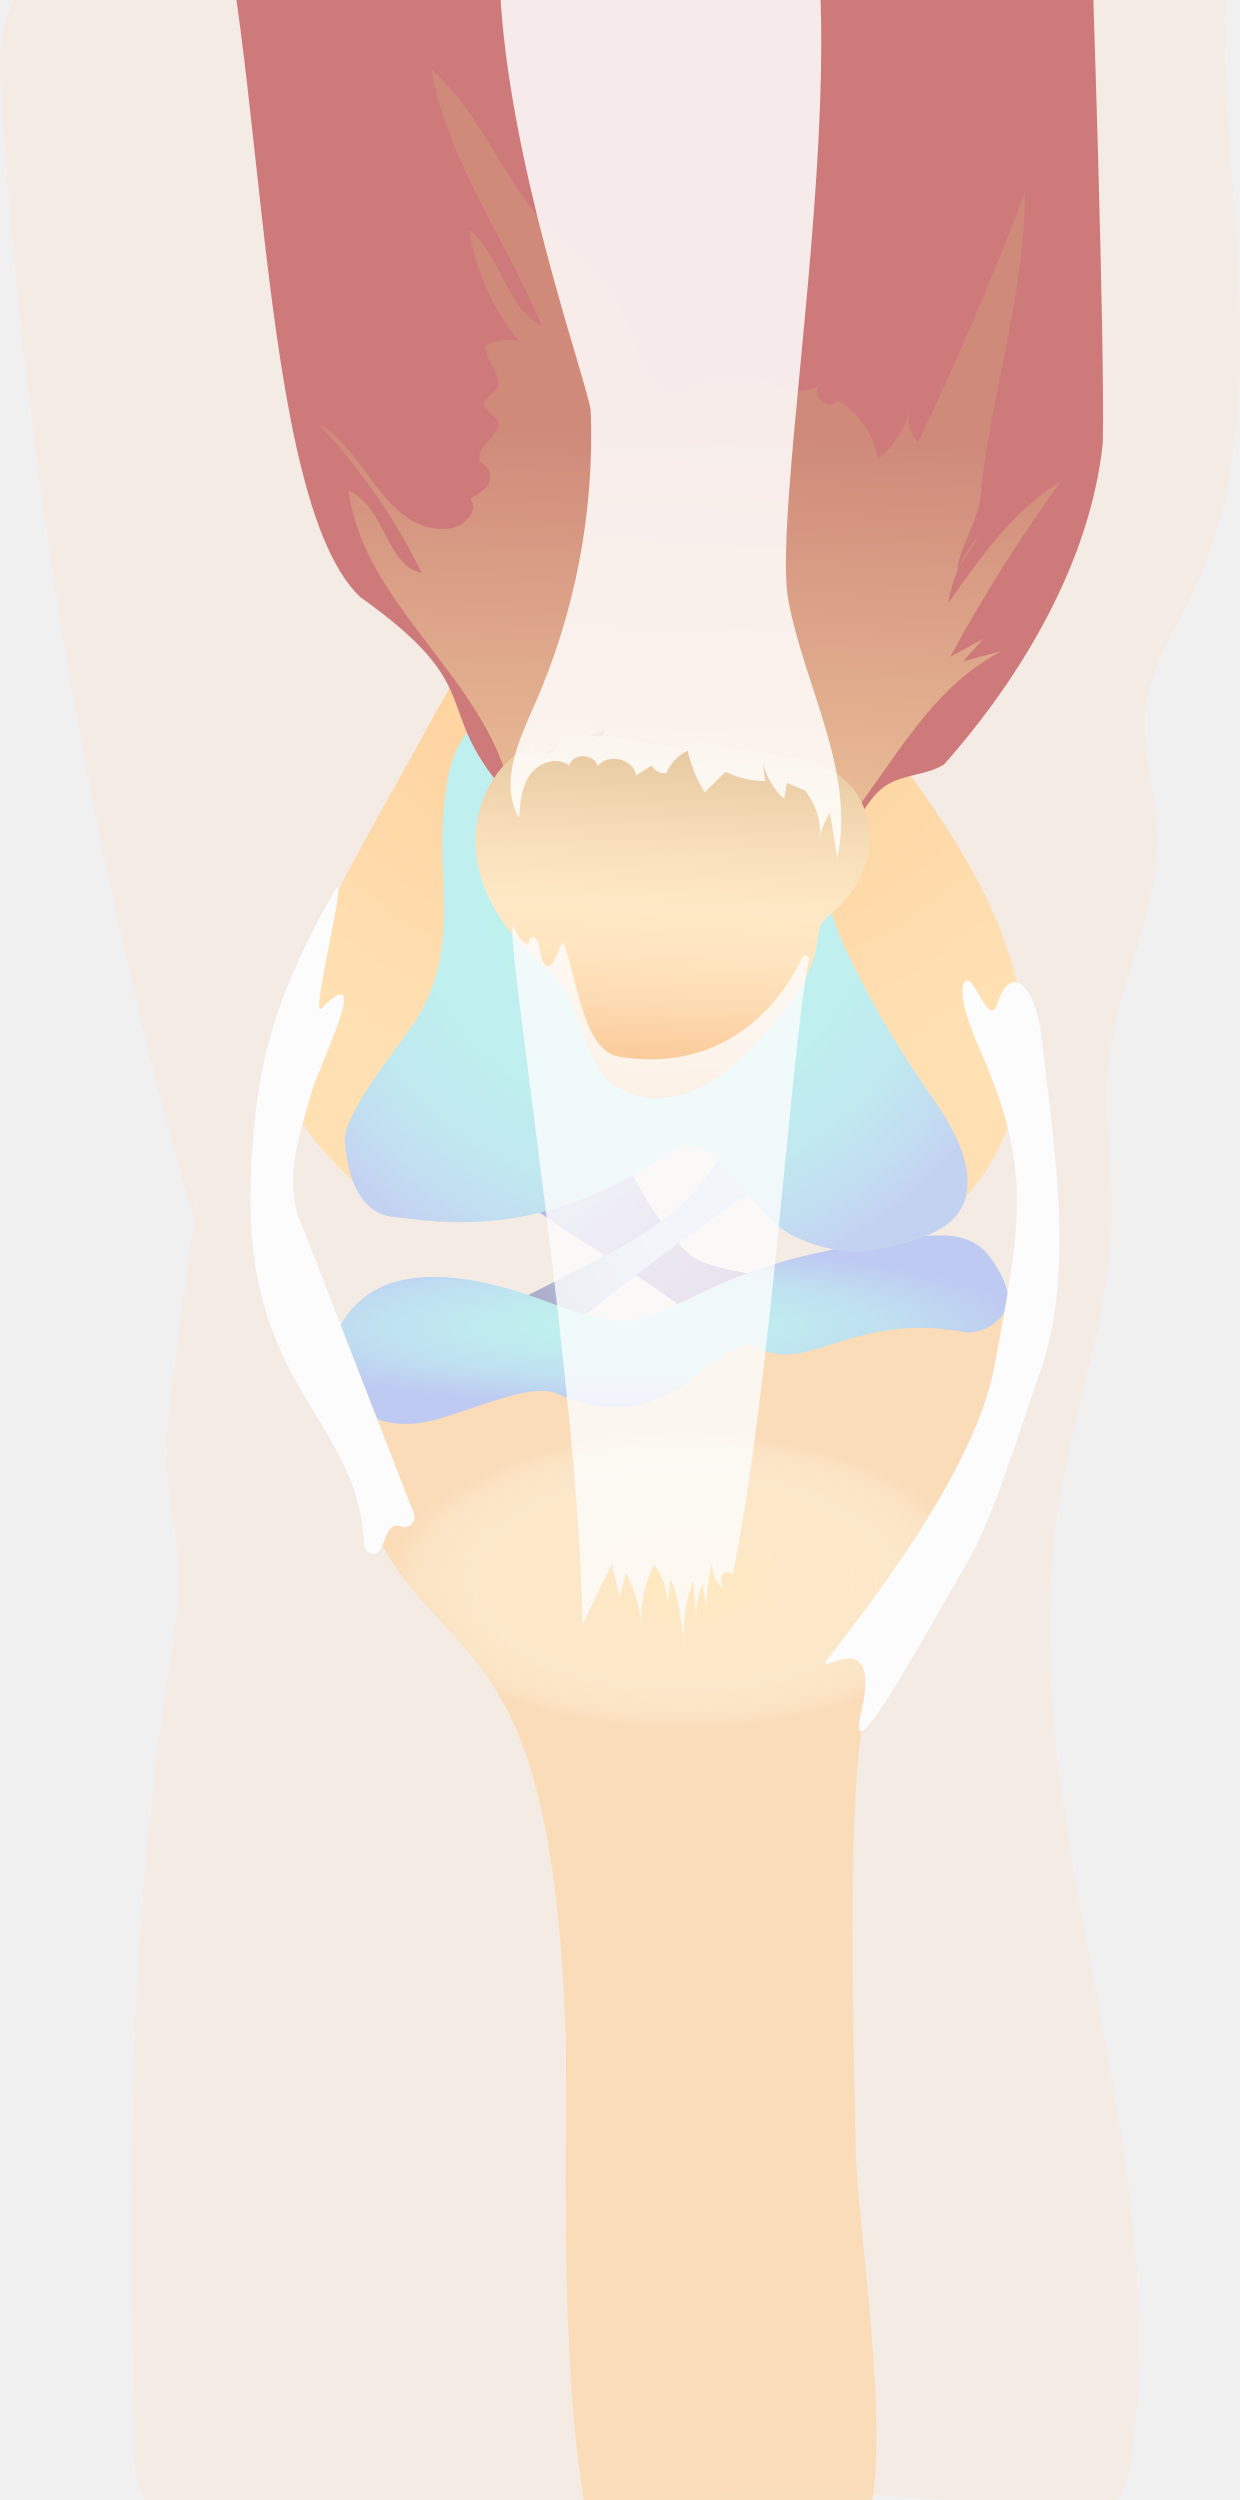
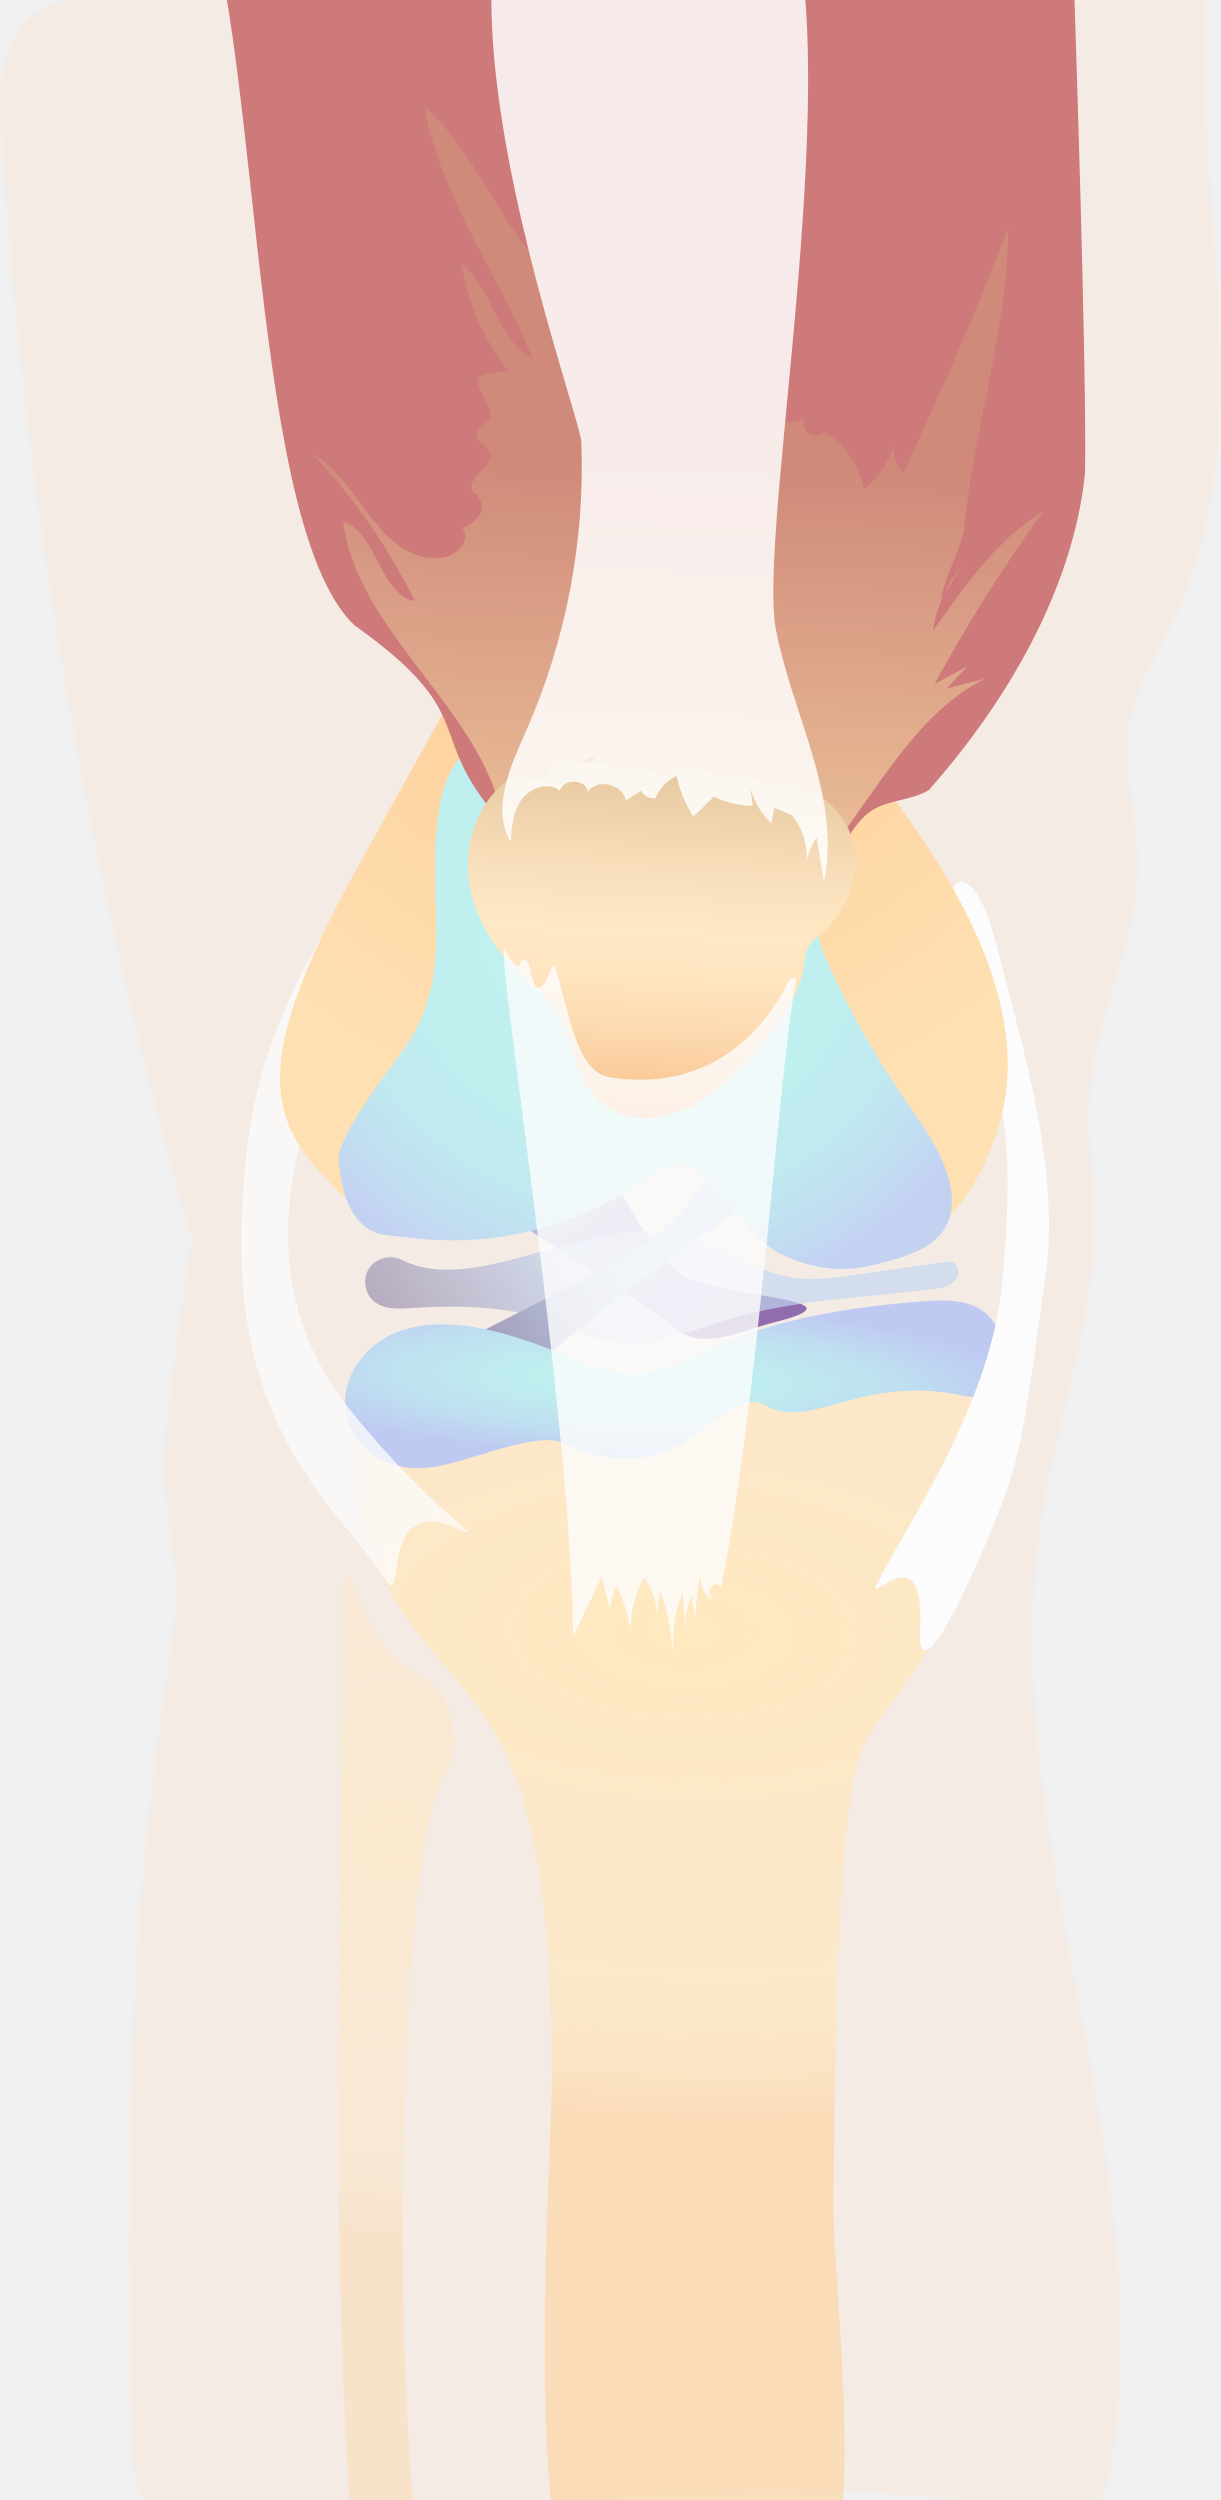
- <svg xmlns="http://www.w3.org/2000/svg" version="1.1" id="Leg" x="0" y="0" viewBox="0 0 574.3 1157.9" xml:space="preserve">
-   <style>
-     .st7{fill:#fcfcfc}
-   </style>
-   <path d="M.3 40.2C11.1 217.6 41.2 393.9 89.8 565c1.1-7.3 2.3-14.7 3.4-22-3.8 27-7.5 54.1-11.3 81.1-2.9 20.4-5.7 41-4.1 61.6 1.1 14.3 4.4 28.3 4.8 42.7.5 14.4-1.9 28.7-4.1 43-6.6 42.9-11.2 86.2-14 129.5-4.9 77.2-3.7 154.7-2.5 232.1.1 9.5.6 19.9 6.8 27.1 6.5 7.5 17.3 9.3 27.2 10.2 64.7 5.8 129.4-6.8 194.2-12.3 67.4-5.7 135.4-3.7 202.3 6 6.8 1 14.2 1.9 20.1-1.5 7.6-4.3 9.9-14 11.2-22.6 21.9-148-56.9-297.6-33-445.3 7.2-44.5 23.7-87.7 24.1-132.7.3-23.5-3.8-47-1.3-70.3 3.9-35.6 23-68.8 22.2-104.6-.5-20.8-7.7-41.6-4.5-62.1 2.8-17.5 12.9-32.9 20.6-48.9 44.7-93.1 7.2-203.5 17-306.3.7-7.7.6-17.5-6.5-20.7-2.7-1.2-5.7-1.1-8.6-.9l-479.1 27c-18.4 1-37.4 2.3-53.6 10.9C4.9-5.6-1.5 11.5.3 40.2z" opacity=".278" fill="#ffe0c9" id="Leg_background" />
+ <svg xmlns="http://www.w3.org/2000/svg" x="0px" y="0px" viewBox="0 0 574.35 1176.84">
+   <path d="M.28 57.95c10.86 177.47 40.93 353.76 89.49 524.8 1.13-7.34 2.26-14.68 3.38-22.02-3.77 27.03-7.55 54.06-11.32 81.1-2.85 20.41-5.7 41.02-4.1 61.56 1.11 14.27 4.37 28.34 4.83 42.65.46 14.4-1.93 28.71-4.11 42.95-6.56 42.93-11.22 86.15-13.97 129.49-4.9 77.23-3.71 154.71-2.53 232.09.15 9.53.6 19.91 6.82 27.13 6.49 7.53 17.3 9.34 27.2 10.23 64.71 5.83 129.45-6.77 194.19-12.26 67.37-5.72 135.4-3.71 202.31 5.96 6.78.98 14.16 1.94 20.1-1.48 7.56-4.35 9.9-14.01 11.17-22.64 21.88-148.01-56.91-297.62-32.98-445.32 7.2-44.47 23.65-87.67 24.14-132.71.26-23.45-3.84-46.96-1.3-70.28 3.87-35.56 22.98-68.84 22.18-104.6-.47-20.83-7.74-41.56-4.48-62.14 2.78-17.53 12.88-32.86 20.57-48.86 44.73-93.08 7.15-203.51 16.95-306.31.74-7.72.63-17.53-6.45-20.71-2.65-1.19-5.67-1.05-8.57-.88-159.69 9-319.37 18-479.06 27C56.41-6.27 37.39-5.06 21.16 3.56S-1.47 29.32.28 57.95z" opacity=".278" fill="#ffe0c9" id="Leg_background" />
+   <g id="Fibula">
+     <radialGradient id="SVGID_1_" cx="186.718" cy="865.546" r="186.172" gradientUnits="userSpaceOnUse">
+       <stop offset="0" stop-color="#ffe9bf" />
+       <stop offset="0.352" stop-color="#ffe7bf" stop-opacity=".769" />
+       <stop offset="0.712" stop-color="#ffe6bd" stop-opacity=".681" />
+       <stop offset="0.841" stop-color="#ffe2b6" stop-opacity=".65" />
+       <stop offset="0.933" stop-color="#ffdbab" stop-opacity=".628" />
+       <stop offset="1" stop-color="#ffd29c" stop-opacity=".612" />
+     </radialGradient>
+     <path d="M201.03 791.34c14.73 8.27 14.85 34.68 8.88 43.18-21.33 30.35-28.18 265.54-9.76 396.78 2.17 10.64-.58 23.31-13.07 22.29-5.64.33-12.07.37-15.95-3.74-18.76-163.25-8.92-332.07-10.37-497.21.04-3.99.57-8.81 4.17-10.53 12.29 33.9 22.45 41.56 36.1 49.23z" opacity=".588" fill="url(#SVGID_1_)" />
+   </g>
  <g id="ACL_and_PCL">
-     <linearGradient id="SVGID_1_" gradientUnits="userSpaceOnUse" x1="261.457" y1="493.892" x2="333.753" y2="404.968" gradientTransform="matrix(1 0 0 -1 0 1010.319)">
+     <linearGradient id="All_1_" gradientUnits="userSpaceOnUse" x1="261.447" y1="534.208" x2="333.743" y2="623.131">
      <stop offset="0" stop-color="#c3d7f1" />
      <stop offset="1" stop-color="#926dad" />
    </linearGradient>
-     <path d="M175.1 442.7c4.3 34.2 22.1 66 45 93s71.3 49.9 99.2 72.6c11.9 9.7 30.3.1 45.5-3.8 47.4-11.9-32.2-11-45.5-23.5-35-32.8-55.5-112.4-74.2-155.3 12 13.5-3 35.6-21.5 38.5-18.7 3.1-36.7-6.1-48.5-21.5z" fill="url(#SVGID_1_)" />
-     <linearGradient id="SVGID_2_" gradientUnits="userSpaceOnUse" x1="282.257" y1="466.739" x2="166.529" y2="395.222" gradientTransform="matrix(1 0 0 -1 0 1010.319)">
+     <path id="All" d="M175.05 460.52c4.3 34.22 22.07 66 44.99 93.05s71.33 49.9 99.18 72.58c11.9 9.7 30.27.08 45.54-3.75 47.4-11.89-32.17-11-45.54-23.51-35.04-32.8-55.5-112.38-74.2-155.25 12.03 13.48-2.99 35.58-21.55 38.52s-36.57-6.27-48.42-21.64z" fill="url(#All_1_)" />
+     <linearGradient id="Slime_1_" gradientUnits="userSpaceOnUse" x1="285.68" y1="615.659" x2="184.388" y2="678.255">
      <stop offset="0" stop-color="#c3d7f1" />
-       <stop offset=".003" stop-color="#c3d7f1" />
-       <stop offset=".68" stop-color="#9e96b5" />
+       <stop offset="2.952039e-03" stop-color="#c3d7f1" />
+       <stop offset="0.68" stop-color="#9e96b5" />
      <stop offset="1" stop-color="#907d9e" />
    </linearGradient>
-     <path d="M340.1 436.9c17.6 41.9 7.4 93.9-28.3 124.3-12.9 11-28.5 18.9-43.9 26.8-20.8 10.6-41.6 21.2-62.5 31.8 9.8-1.1 19.7-2.1 29.5-2.9-.7 7.9 2.9 16 9.4 21.1 5.4-11.3 15.7-19.8 25.7-28 47.5-38.8 97.6-71.8 150.5-106.9 3.5-2.3 7.8-4.3 9-8.1.8-2.5.1-5.2-.2-7.8-.8-7.6 1.7-15.4 7-21.3-33.7-10.2-67.4-20.3-96.2-29z" fill="url(#SVGID_2_)" />
-   </g>
-   <g id="Tibia">
-     <radialGradient id="SVGID_3_" cx="316.374" cy="355.784" r="136.986" gradientTransform="matrix(1 0 0 -.5089 0 913.4546)" gradientUnits="userSpaceOnUse">
-       <stop offset="0" stop-color="#ffe9bf" />
-       <stop offset=".352" stop-color="#ffe7bf" stop-opacity=".769" />
-       <stop offset=".712" stop-color="#ffe6bd" stop-opacity=".681" />
-       <stop offset=".841" stop-color="#ffe2b6" stop-opacity=".65" />
-       <stop offset=".933" stop-color="#ffdbab" stop-opacity=".628" />
-       <stop offset="1" stop-color="#ffd29c" stop-opacity=".612" />
-     </radialGradient>
-     <path d="M175 618.5c-23.1 15.3-16.1 56.3-6.8 79.1 33.2 81 86.9 45.2 93.8 244.8 1.4 40.7-8 258.3 32.5 263.4 94 11.7 17.1-23.6 95.9-26.2 31.1-1 5.9-149.6 5.9-184.5 0-24.5-6.1-176.2 6.4-210.5 7.8-21.5 44-49.7 67.2-145.2 5.5-22.7-10-58.6-33.3-58.4-61.5.6-87 33.6-121.7 43.3-67.8 27-76-32.8-139.9-5.8z" fill="url(#SVGID_3_)" />
-     <radialGradient id="SVGID_4_" cx="290.656" cy="747.435" r="184.491" gradientTransform="matrix(1 0 0 -.199 0 762.9738)" gradientUnits="userSpaceOnUse">
-       <stop offset="0" stop-color="#bff2ef" />
-       <stop offset=".305" stop-color="#bfedef" />
-       <stop offset=".648" stop-color="#bfe0f0" />
-       <stop offset="1" stop-color="#bfcaf2" />
-     </radialGradient>
-     <path d="M164.9 604.2c18.9-18.9 53.2-15.1 91.5-.2 62.4 24.3 42.5-17.2 167-31 10.4-1.2 21.9-2 30.3 4.3 6 4.5 14.2 18.3 13.2 25.6-1.2 8.7-12.1 15.6-20.8 14-49.9-9.4-72.2 19.4-94.4 7.5-20-10.8-37.7 45.8-93.7 21.1-12.1-5.3-38 7.3-57.3 12.3-39.6 10.3-61-28.3-35.8-53.6z" fill="url(#SVGID_4_)" />
+     <path id="Slime" d="M188.94 592.99c-5.19-2.62-12.23-.66-15.32 4.26-3.1 4.92-1.81 12.11 2.8 15.66 4.59 3.53 10.95 3.23 16.72 2.87 21.82-1.36 44.18-1.23 64.91 5.71 10.47 3.5 20.49 8.73 31.42 10.24 18.28 2.54 36.1-5.51 53.79-10.78 31.1-9.26 63.98-10.05 96.18-14.12 3.62-.46 7.54-1.11 10.02-3.79 2.48-2.68 2.09-8.04-1.43-9-1.06-.29-2.17-.13-3.26.02-14.03 2.01-28.06 4.02-42.09 6.04-9.29 1.33-18.71 2.67-28.01 1.5-22.18-2.78-40.84-19.28-63.04-21.93-14.19-1.7-28.32 2.45-42.24 5.68-26.84 6.23-57.17 19.38-80.45 7.64z" opacity=".671" fill="url(#Slime_1_)" />
+     <linearGradient id="Pol_1_" gradientUnits="userSpaceOnUse" x1="282.255" y1="561.356" x2="166.528" y2="632.873">
+       <stop offset="0" stop-color="#c3d7f1" />
+       <stop offset="2.952039e-03" stop-color="#c3d7f1" />
+       <stop offset="0.68" stop-color="#9e96b5" />
+       <stop offset="1" stop-color="#907d9e" />
+     </linearGradient>
+     <path id="Pol" d="M340.1 454.71c17.56 41.93 7.37 93.93-28.29 124.26-12.94 11.01-28.49 18.94-43.87 26.76-20.82 10.59-41.63 21.17-62.45 31.76 9.82-1.1 19.66-2.07 29.51-2.91-.71 7.87 2.91 15.98 9.41 21.06 5.42-11.29 15.69-19.8 25.66-27.95 47.52-38.82 97.6-71.81 150.5-106.88 3.51-2.33 7.82-4.25 9.01-8.09.78-2.52.11-5.21-.18-7.82-.84-7.57 1.73-15.41 6.95-21.25-33.72-10.14-67.42-20.3-96.25-28.94z" fill="url(#Pol_1_)" />
  </g>
  <g id="LCL_x2C__articular_cart.">
-     <g id="Layer_7">
-       <radialGradient id="SVGID_5_" cx="303.092" cy="757.196" r="258.551" gradientTransform="matrix(1 0 0 -1 0 1010.319)" gradientUnits="userSpaceOnUse">
+     <g id="Tibia">
+       <radialGradient id="SVGID_2_" cx="316.64" cy="785.284" r="453.382" gradientTransform="matrix(.9994 .0338 -.0172 .5086 18.2539 358.1679)" gradientUnits="userSpaceOnUse">
+         <stop offset="0" stop-color="#ffe9bf" />
+         <stop offset="0.352" stop-color="#ffe7bf" stop-opacity=".769" />
+         <stop offset="0.712" stop-color="#ffe6bd" stop-opacity=".681" />
+         <stop offset="0.841" stop-color="#ffe2b6" stop-opacity=".65" />
+         <stop offset="0.933" stop-color="#ffdbab" stop-opacity=".628" />
+         <stop offset="1" stop-color="#ffd29c" stop-opacity=".612" />
+       </radialGradient>
+       <path d="M183.79 649.71c-23.59 14.47-18.02 55.7-9.43 78.82 30.48 82.1 85.32 48.15 85.46 247.84.03 40.77-16.68 257.92 23.58 264.33 93.52 14.9 17.86-22.98 96.71-22.91 31.1.03 10.98-149.34 12.16-184.2.83-24.49-.12-176.28 13.52-210.18 8.54-21.21 45.67-48.14 72.11-142.8 6.28-22.49-7.97-58.87-31.31-59.45-61.53-1.53-88.08 30.63-123.08 39.12h-.01c-68.77 24.59-74.98-35.4-139.71-10.57z" fill="url(#SVGID_2_)" />
+       <radialGradient id="Cartilage-down_1_" cx="290.923" cy="695.278" r="184.491" gradientTransform="matrix(.9994 .0338 -.00673 .1989 13.4158 501.2011)" gradientUnits="userSpaceOnUse">
+         <stop offset="0" stop-color="#bff2ef" />
+         <stop offset="0.305" stop-color="#bfedef" />
+         <stop offset="0.648" stop-color="#bfe0f0" />
+         <stop offset="1" stop-color="#bfcaf2" />
+       </radialGradient>
+       <path id="Cartilage-down" d="M174.16 635.08c19.55-18.28 53.7-13.32 91.42 2.85 61.5 26.36 43.03-15.76 167.93-25.29 10.43-.8 21.97-1.27 30.14 5.27 5.8 4.65 13.58 18.73 12.3 26.05-1.52 8.69-12.63 15.19-21.24 13.27-49.59-11.07-72.79 16.98-94.62 4.28-19.64-11.43-39.25 44.47-94.33 17.96-11.9-5.73-38.21 5.96-57.67 10.35-39.86 8.98-59.99-30.38-33.93-54.74z" fill="url(#Cartilage-down_1_)" />
+     </g>
+     <path id="Left-joint" d="M141.24 495.69c29.14-19.34 4.04 26.67 1.28 37.97-3.39 13.82-22.51 74.19 22.01 129.72 37.5 46.78 66.31 63.34 51.91 56.61-40.1-18.74-24.21 40.84-35.42 23.02-20.42-32.47-71.61-67.15-67.12-170.45 2.05-47.16 8.13-80.67 40.24-136.92 6.76-11.85-19.46 64.41-12.9 60.05z" opacity=".761" fill="#fcfcfc" />
+     <path id="Right-joint" d="M446.17 426.93c2.8-21.28 14.97-12.25 21.73 13.74 14.37 55.25 31.85 111.95 23.91 162.85-3.93 25.19-8.7 71.03-16.65 94.39-10.85 31.9-44.05 106.1-42.07 68.88 2.44-45.89-25.35-10.45-20.44-20.79 12.28-25.86 54.31-83.97 59.38-144.24 5.85-69.52 1.96-97.04-29.77-151.69-5.52-9.51-13.4-24.98-11.96-30.85 2.3-9.38 14.13 20.9 15.87 7.71z" fill="#fcfcfc" />
+   </g>
+   <g id="Femur">
+     <g id="Fib">
+       <radialGradient id="SVGID_3_" cx="303.093" cy="270.913" r="258.55" gradientUnits="userSpaceOnUse">
        <stop offset="0" stop-color="#fdc990" />
        <stop offset="1" stop-color="#ffe0b3" />
      </radialGradient>
-       <path d="M209.6 316.1c-13.7 24.7-27.4 49.4-41.1 74-54.6 98.4-40.1 121.9-9 153.2 19 19 45.4 15.3 71 7.1s52.5-34.6 79.2-31.8c56 5.9 22.8 57.5 89.1 57.5 36.5 0 61.7-28 72.4-67.6 17.8-66.1-42.8-138.4-54.5-156.7-20.8-32.5-24.7-72.7-28-111.2-8.4-98.1-16.8-196.2-25.2-294.4-.3-3.6-.7-7.3-2.8-10.2-3.3-4.3-9.4-5.1-14.9-5.4-33.7-1.8-67.7.2-101 5.9-9.7 1.7-20.9 5-24.2 14.2-1.6 4.6-.8 9.6-.1 14.5C231.9 35 238.1 105.4 241.1 176c1.2 28.3 1.8 57.1-4.5 84.7-6.4 27.6-20.4 54.5-27 55.4z" fill="url(#SVGID_5_)" />
+       <path d="M209.56 333.91c-13.7 24.68-27.4 49.36-41.09 74.04-54.6 98.37-40.1 121.95-8.99 153.2 18.95 19.03 45.44 15.3 71.01 7.08 25.57-8.22 52.47-34.59 79.17-31.77 55.98 5.92 22.76 57.48 89.11 57.48 36.55 0 61.71-28.04 72.36-67.56 17.81-66.07-42.79-138.36-54.55-156.72-20.84-32.52-24.69-72.71-27.98-111.2-8.39-98.12-16.78-196.24-25.18-294.36-.3-3.57-.69-7.34-2.84-10.2-3.28-4.35-9.42-5.11-14.86-5.4-33.73-1.81-67.66.18-100.95 5.94-9.69 1.68-20.9 4.97-24.19 14.23-1.63 4.59-.84 9.64-.06 14.45 11.34 69.66 17.56 140.09 20.54 210.61 1.2 28.34 1.84 57.07-4.49 84.72-6.33 27.68-20.38 54.54-27.01 55.46z" fill="url(#SVGID_3_)" />
    </g>
-     <radialGradient id="SVGID_6_" cx="297.639" cy="601.477" r="190.743" gradientTransform="matrix(1 0 0 -1 0 1010.319)" gradientUnits="userSpaceOnUse">
+     <radialGradient id="Cartilage-up_1_" cx="297.637" cy="426.616" r="190.743" gradientUnits="userSpaceOnUse">
      <stop offset="0" stop-color="#bff2ef" />
-       <stop offset=".52" stop-color="#bff0ef" />
-       <stop offset=".745" stop-color="#c0e9f0" />
-       <stop offset=".912" stop-color="#c2dcf1" />
+       <stop offset="0.52" stop-color="#bff0ef" />
+       <stop offset="0.745" stop-color="#c0e9f0" />
+       <stop offset="0.912" stop-color="#c2dcf1" />
      <stop offset="1" stop-color="#c4d2f2" />
    </radialGradient>
-     <path d="M311.5 532.9c19.1-13.2 34.8 28.8 55.5 39.3 12 6 26.7 9.4 41.7 6 20.2-4.6 42.2-10.2 39.2-35.2-2.3-15.8-12.3-29.1-21.3-42.3-12.9-18.9-24.4-38.8-34.2-59.5-4.4-9.2-8.5-18.8-8.4-29 2.8-22.6 5.7-46.9-25.2-40.4-36.3 18.8-65.2 6.1-93.3-22.7-24.8-28.4-53.3-24.1-58.8 15.4-6.3 40.2 7.7 71.4-13.1 106.4-6.9 11.5-35 44.6-33.9 58 1.7 21.4 9.6 33.6 23 34.8 19.8 1.9 66.7 12 128.8-30.8z" fill="url(#SVGID_6_)" />
-     <path class="st7" d="M185.9 707c-8.6-3.2-6.9 13.8-13.7 12.6-2-.4-3.5-2.2-3.6-4.3-2.3-58.8-56.7-72.4-52.4-170.9 2-45.6 7.9-77.9 39.1-132.3 6.6-11.5-11.9 60.4-6.5 55 25-25-2.1 28.8-4.8 39.7-3.2 12.9-14.5 40.3-3.5 62.2.1.1.1.3.1.4l51 131.4c1.5 3.8-2 7.6-5.7 6.2zM461.8 465.1c6.4-19.5 17.8-9.3 20.7 16 6.2 53.9 15.4 109.5-1.3 156.1-8.3 23-20.8 65.3-33 86.1-16.7 28.3-57.4 104.2-49.3 69.6 10.1-42.7-22.7-15.1-15.8-24.1 17.2-22.5 68.5-87.2 77.5-136 12-65.6 17.9-90.7-6.7-146.5-4.3-9.7-10.1-25.4-7.6-30.6 3.9-8.6 11.5 21.5 15.5 9.4z" />
+     <path id="Cartilage-up" d="M311.49 550.69c19.13-13.18 34.77 28.84 55.5 39.32 11.95 6.04 26.7 9.4 41.66 6 20.23-4.6 42.19-10.18 39.15-35.19-2.26-15.78-12.28-29.15-21.29-42.3-12.94-18.89-24.39-38.79-34.22-59.47-4.36-9.17-8.48-18.84-8.44-28.99 2.83-22.62 5.69-46.93-25.22-40.38-36.27 18.83-65.22 6.06-93.34-22.68-24.84-28.37-53.26-24.13-58.78 15.35-6.28 40.23 7.69 71.35-13.1 106.36-6.85 11.54-34.99 44.61-33.93 57.98 1.7 21.39 9.64 33.58 23 34.82 20.06 1.85 66.91 11.96 129.01-30.82z" fill="url(#Cartilage-up_1_)" />
  </g>
  <g id="Quadriceps">
-     <path d="M87-86c37.4 58.7 26.8 312 79.8 362.5 59.8 42.5 32.9 50.5 67 90 12 11.5 35.3-19.9 74.8 8.4 5.1 5.4 11.5 3.6 17.3.3 19.8-7.9 41.8 14.6 61.9 7.6-.3 2.9-.6 5.8-.8 8.7 10-7 13.3-21.2 23.5-27.8 8-5.1 18.6-4.6 26.7-9.6 36.5-41.1 68-94.6 73.6-149.2.9-48.9-4.7-217.9-6.5-266.8C155.7-84.1 83.9-90.9 87-86z" fill="#cf7a7a" />
-     <linearGradient id="SVGID_7_" gradientUnits="userSpaceOnUse" x1="319.449" y1="807.41" x2="312.726" y2="619.806" gradientTransform="matrix(1 0 0 -1 0 1010.319)">
+     <path d="M87.01-68.18c37.41 58.68 26.84 311.96 79.78 362.47 59.75 42.55 32.94 50.46 67.01 90.02 12.01 11.51 35.33-19.92 74.83 8.37 5.06 5.36 11.45 3.6 17.29.33 19.75-7.89 41.81 14.65 61.86 7.59-.28 2.89-.57 5.78-.85 8.67 9.99-7.05 13.25-21.17 23.55-27.78 8-5.13 18.62-4.61 26.72-9.58 36.55-41.13 68-94.61 73.57-149.21.86-48.93-4.69-217.87-6.48-266.76C155.7-66.29 83.84-73.15 87.01-68.18z" fill="#cf7a7a" />
+     <linearGradient id="SVGID_4_" gradientUnits="userSpaceOnUse" x1="319.45" y1="220.684" x2="312.726" y2="408.287">
      <stop offset="0" stop-color="#cf957a" />
      <stop offset="1" stop-color="#fff0ad" />
    </linearGradient>
-     <path d="M161.5 227.5c6.7 52.1 62.9 86.6 74.6 137.5-4.4-6.2 3.4-12 9-13.5 11.7-4.5 23.5-9 35.2-13.4-5 9.8-10 21-6.2 31.2 8-8.1 13.3-21.5 24.5-25.3 4.5-.7 9.7 4 7.6 8 2.2-.7 4.4-1.3 6.6-2 11.9 9 11.6 26.7 10.1 41.6.3 5.5 8.5 7.1 13.1 4s6.8-8.6 9.9-13.2 8.7-8.7 13.9-6.6c5.9 2.3 9.9 11.9 15.5 8.9 4.7-4.2 5.4-2.2 10.3 0 2.7.6 5-1.8 6.7-4 22-28.4 39.5-62.7 71.4-79-5.9 1.5-11.8 3-17.7 4.6l9.6-10.5c-5.2 2.8-10.3 5.6-15.5 8.4 15.3-28.2 32.4-55.3 51.2-81.3-22 13.5-37.3 35.3-52 56.4 1.6-11.2 6.4-21.9 13.7-30.5-3.3 5.1-6.5 10.1-9.8 15.2 1.9-11.4 8.7-21.4 10.8-32.7 4.3-47.6 20.6-93.3 20.7-141.8-14.9 39-31.4 77.5-49.4 115.3-3.7-3.4-5.3-8.7-4.3-13.6-2.4 8.4-7.5 16-14.3 21.4-1.8-11.2-8.8-21.4-18.7-27-4.5 4.9-12.4-1.3-8.7-6.8-7.8 4.2-18.2 2.3-24.1-4.2-9 4.6-20.4-.7-29.9 2.8-15.4 9.8-23.3 3.4-28.8-13.4-9.5-32.6-25-44.3-48.9-65.3-16.6-21.5-27-47.9-47.7-66.4 7.4 42.3 34.8 79.3 51.1 118.8-16.9-8.6-18.9-32.9-33.7-44.7 2.9 18.7 10.9 36.6 22.8 51.3-5.1-.9-10.4-.1-15 2.2-1.1 7.4 9.2 14.8 4.7 20.8-8.7 7.4-6.4 6.6.5 13.6 3.6 6.6-11.4 12.9-7.7 19.5 8.3 6.3 4.2 12.8-4.9 17.1 4.3 5.1-2.2 12.7-8.7 13.8-30.4 4-39.2-36.6-61.7-48.6 19.3 20.5 35.6 43.9 48 69.2-16.1-2.6-17.6-32-33.8-37.8z" opacity=".6" fill="url(#SVGID_7_)" />
+     <path d="M161.45 245.27c6.74 52.12 62.94 86.57 74.64 137.51-4.38-6.19 3.38-11.98 9.01-13.48l35.19-13.44c-4.95 9.75-10.01 20.96-6.19 31.21 8.02-8.07 13.33-21.5 24.47-25.3 4.49-.71 9.68 3.98 7.57 8.01 2.2-.67 4.39-1.34 6.59-2.01 11.9 9.05 11.59 26.73 10.14 41.61.35 5.53 8.51 7.15 13.09 4.04 4.58-3.12 6.75-8.64 9.87-13.22 3.12-4.58 8.71-8.67 13.86-6.63 5.89 2.34 9.88 11.86 15.49 8.9 4.66-4.19 5.41-2.21 10.25.03 2.68.57 5.01-1.81 6.68-3.98 21.96-28.35 39.49-62.66 71.4-79.02-5.89 1.53-11.79 3.05-17.68 4.58 3.2-3.5 6.4-7 9.6-10.51-5.15 2.78-10.3 5.57-15.46 8.35 15.3-28.16 32.42-55.34 51.21-81.3-21.98 13.48-37.33 35.26-52.04 56.44 1.58-11.18 6.39-21.89 13.7-30.51-3.27 5.07-6.55 10.13-9.82 15.2 1.86-11.35 8.73-21.37 10.83-32.68 4.35-47.57 20.59-93.29 20.71-141.76-14.94 39.05-31.41 77.51-49.36 115.26-3.65-3.37-5.33-8.74-4.26-13.59-2.41 8.39-7.49 15.99-14.31 21.43-1.75-11.19-8.84-21.43-18.71-26.99-4.45 4.93-12.39-1.31-8.65-6.8-7.76 4.16-18.24 2.34-24.14-4.2-9.01 4.59-20.37-.66-29.87 2.78-15.41 9.76-23.29 3.42-28.8-13.37-9.54-32.6-24.97-44.27-48.93-65.31-16.62-21.54-26.95-47.94-47.74-66.44 7.44 42.34 34.81 79.25 51.07 118.77-16.85-8.61-18.88-32.9-33.66-44.71 2.91 18.7 10.87 36.59 22.81 51.27-5.06-.89-10.4-.11-15.01 2.18-1.11 7.36 9.18 14.82 4.69 20.76-8.73 7.36-6.37 6.62.51 13.63 3.61 6.63-11.39 12.92-7.69 19.49 8.25 6.32 4.17 12.82-4.86 17.13 4.27 5.05-2.19 12.66-8.69 13.84-30.35 3.96-39.24-36.56-61.71-48.65 19.34 20.49 35.59 43.89 48.03 69.16-16.06-2.52-17.59-31.9-33.83-37.68z" opacity=".6" fill="url(#SVGID_4_)" />
  </g>
  <g id="Patella">
-     <linearGradient id="SVGID_8_" gradientUnits="userSpaceOnUse" x1="315.438" y1="702.263" x2="304.737" y2="484.122" gradientTransform="matrix(1 0 0 -1 0 1010.319)">
+     <linearGradient id="SVGID_5_" gradientUnits="userSpaceOnUse" x1="315.437" y1="325.83" x2="304.736" y2="543.972">
      <stop offset="0" stop-color="#bf9567" />
-       <stop offset=".055" stop-color="#c09769" />
-       <stop offset=".074" stop-color="#c59d70" />
-       <stop offset=".089" stop-color="#cda77b" />
-       <stop offset=".1" stop-color="#d8b68c" />
-       <stop offset=".105" stop-color="#dfbf96" />
-       <stop offset=".194" stop-color="#e8cba3" />
-       <stop offset=".395" stop-color="#f9e0bc" />
-       <stop offset=".517" stop-color="#ffe8c5" />
-       <stop offset=".611" stop-color="#ffe5c0" />
-       <stop offset=".72" stop-color="#fddbb2" />
-       <stop offset=".835" stop-color="#fbcb9b" />
-       <stop offset=".954" stop-color="#f8b57b" />
+       <stop offset="0.055" stop-color="#c09769" />
+       <stop offset="0.074" stop-color="#c59d70" />
+       <stop offset="0.089" stop-color="#cda77b" />
+       <stop offset="0.1" stop-color="#d8b68c" />
+       <stop offset="0.105" stop-color="#dfbf96" />
+       <stop offset="0.194" stop-color="#e8cba3" />
+       <stop offset="0.395" stop-color="#f9e0bc" />
+       <stop offset="0.517" stop-color="#ffe8c5" />
+       <stop offset="0.611" stop-color="#ffe5c0" />
+       <stop offset="0.72" stop-color="#fddbb2" />
+       <stop offset="0.835" stop-color="#fbcb9b" />
+       <stop offset="0.954" stop-color="#f8b57b" />
      <stop offset="1" stop-color="#f7ab6d" />
    </linearGradient>
-     <path d="M246.6 344.8c-17.3 7.8-27.2 27.7-26.4 46.7.9 19 11.1 36.6 24.8 49.7 5.4 5.2 11.4 9.8 15.7 16 9.2 13.3 9.3 32.1 21 43.2 10 9.5 26.2 10.2 39 5 12.8-5.2 23-15.2 32.4-25.4 11.8-12.8 23.3-27.3 25.6-44.6.3-2.2.5-4.5 1.4-6.6 1.3-2.9 4-5 6.5-7.1 9.3-8.1 15.8-19.9 16.2-32.3.5-12.4-5.5-25.1-16-31.7-7.1-4.4-15.6-5.9-23.9-7.2l-36.3-6c-2.3-.4-4.7-.8-7-.1-1.4.4-2.7 1.2-4.2 1.6-2 .5-4.2.1-6.3-.2-6.9-1.2-13.8-2.5-20.7-3.7-5.8-.5-11.7-1-17.5-1.5-3.7 0-7.3.1-11 .1.3 7.3-10.3 12-13.3 4.1z" fill="url(#SVGID_8_)" />
-     <path d="M269.8 752.6l13.5-28.3 3.6 15.1 3.1-11c4.3 8.4 6.7 17.7 7.3 27.1-1.3-10.5.8-21.5 5.8-30.8 3.8 5.2 5.9 11.6 6.1 18.1l1.3-11.6c4.4 9.8 5 20.5 6.6 30.9-1.1-10.2.3-20.6 4-30.1.5 6.5 1 13 1.6 19.4-.7-6 .2-12.3 2.7-17.8l1.9 10.8c0-7.6 1-15.2 3.1-22.5-1.5 4.9.4 10.7 4.6 13.7-4-9.2 5.6-9 4.1-4.7 18-87.6 27.4-247.1 35.6-286.6.3-1.7-2.4-2.3-3.1-.7-15.7 31.9-44.5 52.1-84.4 45.9-16.1-2.5-18.9-30.2-25.9-52.3-1.3-4-3.4 9.9-7.5 10.1-4.4.2-2.8-13.7-7.1-13.2-2.5.3-.6 3.6-3.1 2.9-3.8-1.1-6-10.5-6.3-7.7-1.9 13 31.2 220.1 32.5 323.3z" opacity=".812" fill="#fcfcfc" />
-     <path d="M273.6 190.4c1.8 46.7-7.3 93.8-26.2 136.5-7.4 16.6-16.2 36.1-7 51.8.5-6.9 1.1-14.3 5.1-19.9 4-5.7 12.7-8.6 18.1-4.2 1.4-6 12-5.7 13.2.3 4.6-6.3 16.6-3.5 17.8 4.2l7.2-4.5c1.3 2.4 4.1 3.9 6.8 3.5 1.9-4.5 5.5-8.4 9.9-10.4 1.5 6.8 4.2 13.3 7.9 19.2 3.2-3.1 6.5-6.3 9.7-9.4 5.7 2.8 12 4.2 18.3 4.3-.3-2.8-.7-5.5-1.1-8.3 1.6 6.3 5.1 12.1 9.9 16.5.4-2.5.9-4.9 1.3-7.4 2.8 1.2 5.5 2.4 8.3 3.5 5.3 6.5 7.9 15.1 6.8 23.4.5-4.6 2.2-9.1 4.8-13 1.2 7 2.3 14 3.4 20.9 8.5-39.9-15-78.9-22.6-119-10.3-54.3 51.1-347.9-18.7-374.5C141-174.6 272.9 172 273.6 190.4z" opacity=".839" fill="#fff" />
+     <path d="M246.62 362.55c-17.3 7.81-27.22 27.73-26.35 46.69.86 18.96 11.09 36.6 24.8 49.72 5.41 5.18 11.44 9.84 15.71 15.99 9.2 13.27 9.26 32.1 20.97 43.21 10.04 9.54 26.15 10.19 38.98 4.99 12.83-5.21 23.04-15.23 32.4-25.43 11.77-12.82 23.26-27.32 25.56-44.57.3-2.23.45-4.52 1.37-6.57 1.33-2.94 4.04-4.95 6.47-7.07 9.34-8.15 15.76-19.93 16.22-32.32.46-12.39-5.51-25.12-16.03-31.68-7.12-4.44-15.64-5.88-23.92-7.24-12.1-1.98-24.2-3.96-36.3-5.95-2.32-.38-4.72-.75-6.98-.12-1.43.4-2.73 1.19-4.17 1.56-2.04.52-4.19.15-6.27-.22-6.91-1.23-13.82-2.46-20.73-3.7-5.84-.5-11.67-.99-17.51-1.49-3.66.04-7.33.08-10.99.12.38 7.26-10.27 12.01-13.23 4.08z" fill="url(#SVGID_5_)" />
+     <path d="M269.82 770.35l13.52-28.29 3.58 15.12 3.13-11.01c4.25 8.39 6.74 17.67 7.28 27.06-1.32-10.52.75-21.45 5.83-30.76 3.78 5.22 5.93 11.61 6.09 18.06l1.34-11.6c4.37 9.79 4.96 20.47 6.63 30.94-1.07-10.17.33-20.58 4.03-30.12.52 6.48 1.05 12.96 1.57 19.44-.73-6.04.21-12.28 2.69-17.84l1.91 10.79c-.04-7.6 1-15.21 3.06-22.53-1.52 4.93.43 10.73 4.62 13.74-3.95-9.17 5.58-9 4.08-4.72 18-87.6 27.44-247.12 35.56-286.64.35-1.71-2.37-2.26-3.14-.69-15.74 31.93-44.55 52.07-84.44 45.85-16.07-2.51-18.93-30.23-25.93-52.26-1.26-3.95-3.39 9.85-7.53 10.08-4.41.24-2.77-13.68-7.15-13.22-2.54.27-.62 3.62-3.06 2.87-3.77-1.15-5.95-10.48-6.32-7.68-1.76 13.13 31.32 220.28 32.65 323.41z" opacity=".812" fill="#fcfcfc" />
+     <path d="M273.64 208.13c1.78 46.7-7.26 93.78-26.22 136.49-7.36 16.58-16.16 36.07-7.05 51.75.48-6.93 1.1-14.25 5.13-19.92 4.03-5.66 12.74-8.59 18.09-4.16 1.37-5.97 12.04-5.74 13.16.28 4.57-6.3 16.57-3.46 17.84 4.21 2.39-1.51 4.79-3.02 7.18-4.52 1.26 2.41 4.13 3.86 6.81 3.45 1.86-4.55 5.47-8.36 9.92-10.44 1.47 6.79 4.15 13.31 7.86 19.17 3.23-3.13 6.47-6.26 9.7-9.39 5.68 2.75 11.97 4.23 18.28 4.3-.35-2.76-.71-5.52-1.06-8.27 1.64 6.3 5.1 12.11 9.87 16.55.44-2.46.89-4.92 1.33-7.38 2.75 1.17 5.5 2.35 8.25 3.52 5.33 6.45 7.86 15.13 6.84 23.43.52-4.63 2.19-9.13 4.81-12.99 1.15 6.98 2.29 13.95 3.44 20.93 8.46-39.92-15.02-78.93-22.61-119.03-10.28-54.26 51.12-347.9-18.69-374.54-205.53-78.43-73.58 268.2-72.88 286.56z" opacity=".839" fill="#fff" />
  </g>
</svg>
